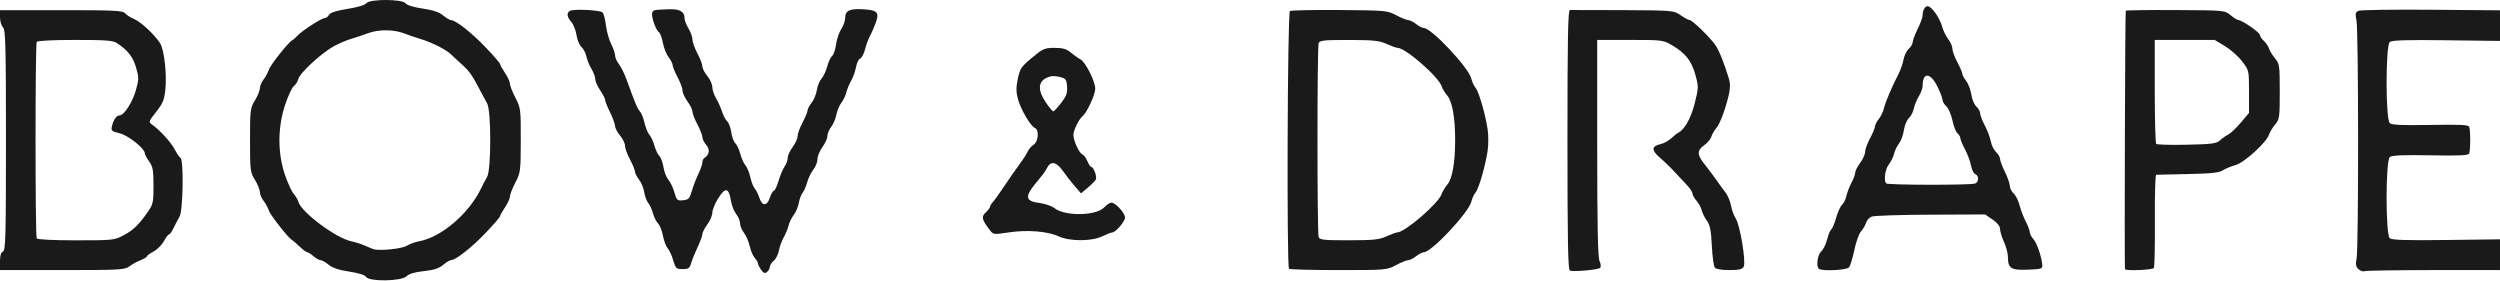
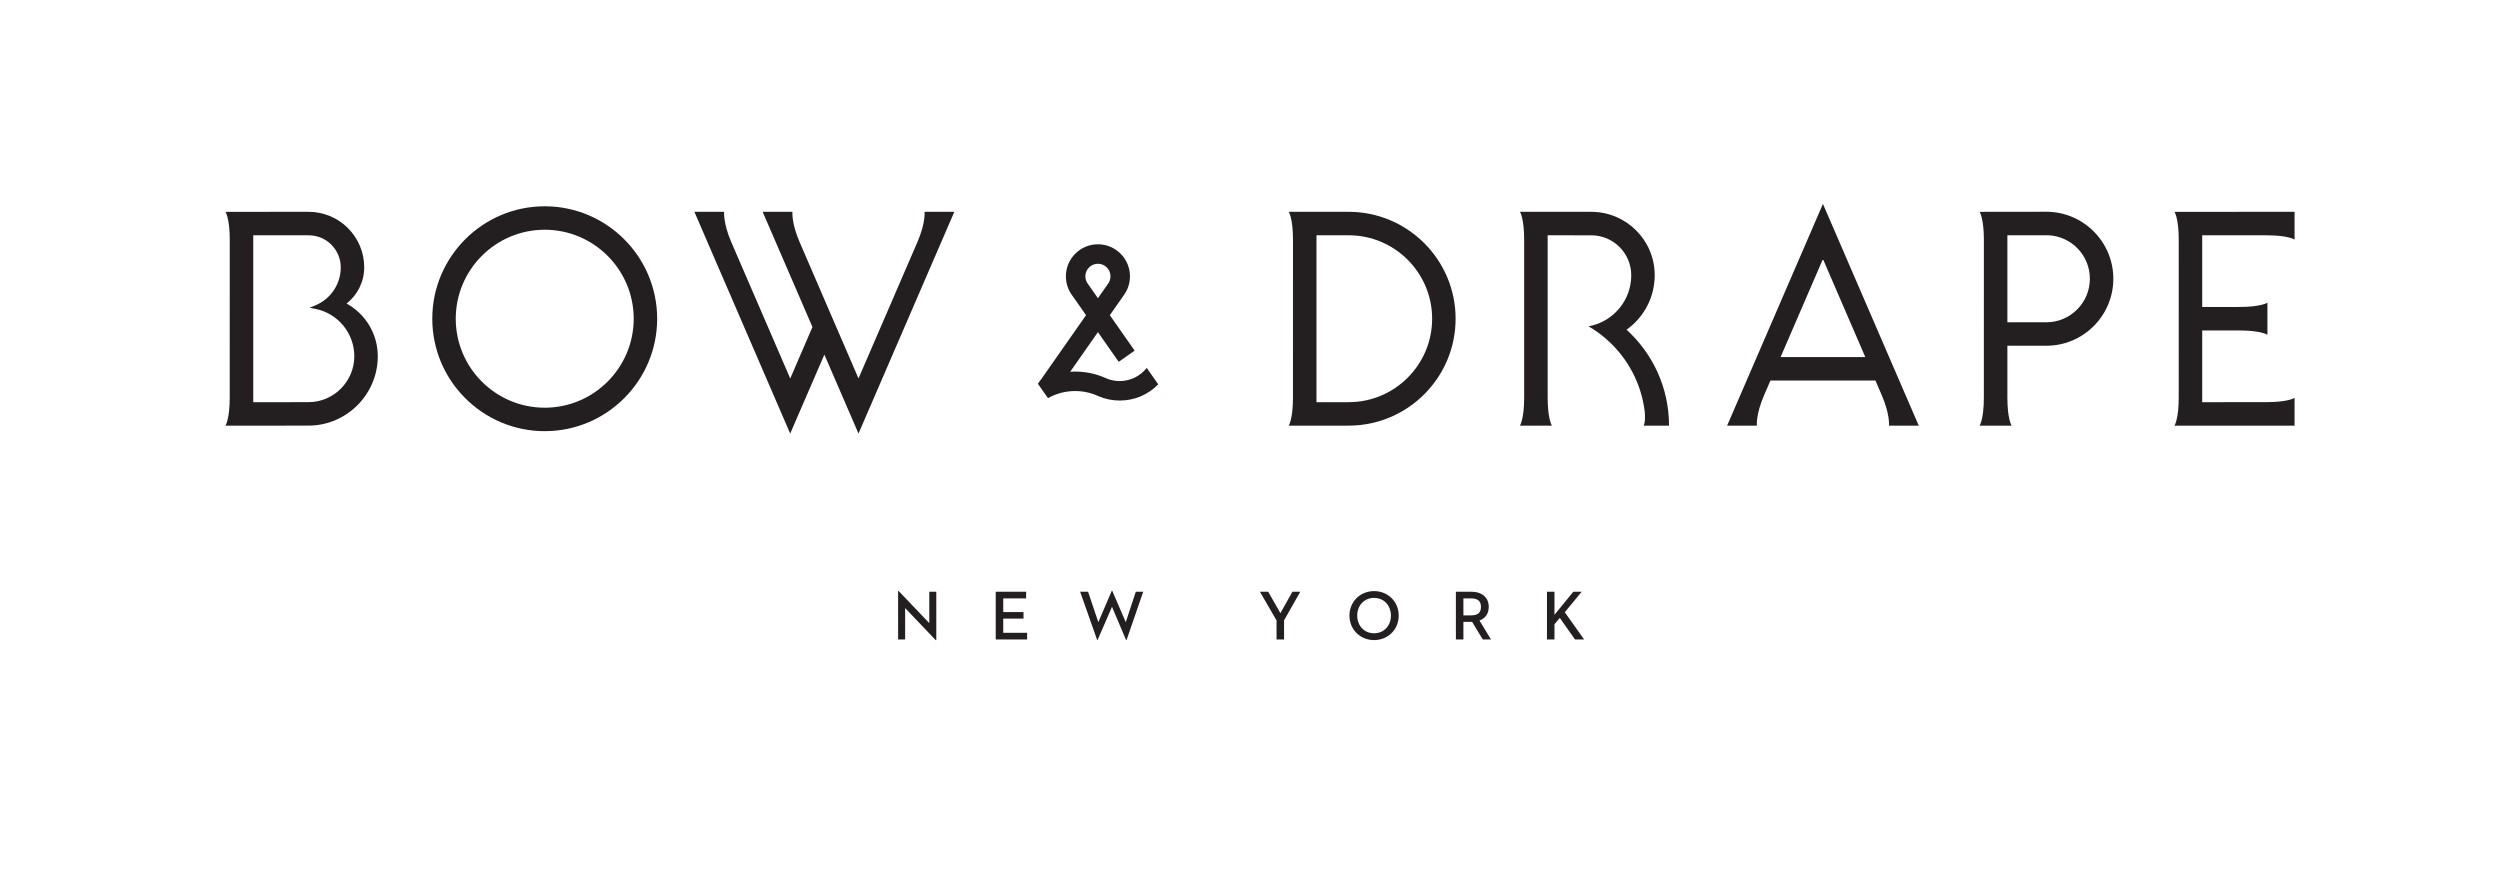
- <svg xmlns="http://www.w3.org/2000/svg" id="svg3103" version="1.1" width="400.088" height="44.865">
+ <svg xmlns="http://www.w3.org/2000/svg" id="svg3103" version="1.1" width="617.062" height="214.562">
  <defs id="defs3107" />
-   <g id="g3113" transform="matrix(0.3175296,0,0,0.3175296,0,0.03958345)">
-     <path style="fill:#1a1a1a" d="m 184.495,139.44 c -0.626,-0.982 -3.772,-1.975 -8.495,-2.681 -5.162,-0.771 -8.381,-1.843 -10.327,-3.44 C 164.119,132.044 162.275,131 161.576,131 c -0.699,0 -2.308,-0.9 -3.576,-2 -1.268,-1.1 -2.691,-2 -3.162,-2 -0.471,0 -2.244,-1.327 -3.941,-2.948 -1.697,-1.621 -3.38,-3.084 -3.741,-3.25 C 145.487,120.034 136.186,108.225 135.498,106 c -0.425,-1.375 -1.611,-3.573 -2.635,-4.885 -1.024,-1.312 -1.876,-3.337 -1.894,-4.5 C 130.952,95.452 129.829,92.7 128.474,90.5 c -2.349,-3.814 -2.464,-4.745 -2.464,-20 0,-15.255 0.115,-16.186 2.464,-20 1.355,-2.2 2.478,-4.952 2.495,-6.115 0.017,-1.163 0.869,-3.188 1.894,-4.5 1.024,-1.312 2.21,-3.51 2.635,-4.885 0.727,-2.352 10.058,-14.088 11.808,-14.852 0.443,-0.194 1.629,-1.236 2.635,-2.315 C 152.323,15.276 162.076,9 163.667,9 c 0.679,0 1.65,-0.743 2.158,-1.651 0.632,-1.129 3.575,-2.073 9.3,-2.984 5.03,-0.8 8.819,-1.938 9.486,-2.849 1.615,-2.206 18.184,-2.18 19.801,0.032 0.687,0.94 4.068,1.978 8.61,2.644 5.247,0.769 8.322,1.799 10.305,3.452 1.555,1.296 3.355,2.364 4,2.374 2.378,0.037 10.351,6.31 17.413,13.699 3.993,4.179 7.261,7.957 7.261,8.396 0,0.439 1.125,2.456 2.5,4.482 1.375,2.026 2.5,4.48 2.5,5.452 0,0.972 1.238,4.153 2.75,7.069 2.673,5.152 2.749,5.753 2.717,21.448 -0.032,15.584 -0.128,16.33 -2.75,21.384 C 258.223,94.828 257,97.98 257,98.953 c 0,0.972 -1.125,3.426 -2.5,5.452 -1.375,2.026 -2.5,4.043 -2.5,4.482 0,0.439 -3.267,4.217 -7.261,8.396 -7.061,7.389 -15.035,13.662 -17.413,13.699 -0.645,0.01 -2.455,1.096 -4.021,2.414 -2.097,1.765 -4.654,2.589 -9.707,3.13 -4.62,0.495 -7.47,1.345 -8.729,2.604 -2.535,2.535 -18.798,2.782 -20.375,0.309 z m 20.566,-15.719 c 1.342,-0.865 4.204,-1.896 6.36,-2.29 11.1,-2.031 25.092,-14.056 31.119,-26.745 0.832,-1.752 2.17,-4.311 2.972,-5.686 2.091,-3.583 2.096,-33.401 0.007,-37 -0.798,-1.375 -2.378,-4.3 -3.51,-6.5 C 238.189,38.081 236.513,35.666 233.038,32.577 231.135,30.885 228.676,28.6 227.573,27.5 225.041,24.973 217.843,21.292 212,19.537 c -2.475,-0.744 -6.3,-2.049 -8.5,-2.901 -5.088,-1.97 -12.86,-1.982 -18,-0.028 -2.2,0.836 -6.025,2.114 -8.5,2.839 -2.475,0.725 -6.548,2.485 -9.051,3.91 -6.33,3.604 -16.829,13.319 -17.565,16.252 -0.336,1.34 -1.362,2.989 -2.278,3.664 -0.917,0.675 -2.89,4.881 -4.386,9.348 -3.801,11.354 -3.847,24.434 -0.124,35.304 1.427,4.166 3.4,8.475 4.385,9.575 0.985,1.1 2.093,2.998 2.463,4.218 1.596,5.267 18.898,18.137 26.558,19.754 1.925,0.406 4.85,1.326 6.5,2.044 1.65,0.718 3.675,1.562 4.5,1.877 2.817,1.074 14.593,-0.08 17.061,-1.671 z M 383.59,135.825 C 382.716,134.577 382,133.128 382,132.606 c 0,-0.522 -0.716,-1.739 -1.59,-2.706 -0.875,-0.966 -2.016,-3.652 -2.536,-5.967 -0.52,-2.315 -1.83,-5.333 -2.91,-6.706 C 373.884,115.854 373,113.727 373,112.5 c 0,-1.227 -0.885,-3.355 -1.967,-4.73 -1.082,-1.375 -2.263,-4.352 -2.625,-6.616 -1.07,-6.694 -2.811,-7.101 -6.338,-1.483 -1.668,2.656 -3.041,5.98 -3.051,7.385 -0.01,1.406 -1.144,4.081 -2.519,5.944 -1.375,1.864 -2.5,4.044 -2.5,4.844 0,0.801 -1.076,3.751 -2.391,6.556 -1.315,2.805 -2.788,6.45 -3.274,8.1 -0.76,2.579 -1.365,3 -4.315,3 -3.196,0 -3.519,-0.302 -4.705,-4.399 -0.7,-2.419 -1.957,-5.154 -2.792,-6.076 -0.835,-0.923 -1.905,-3.749 -2.378,-6.28 -0.473,-2.532 -1.582,-5.325 -2.465,-6.207 -0.883,-0.883 -2.05,-3.218 -2.594,-5.189 -0.544,-1.971 -1.625,-4.319 -2.402,-5.216 -0.777,-0.897 -1.671,-3.326 -1.988,-5.397 -0.316,-2.071 -1.502,-4.944 -2.635,-6.385 C 320.927,88.909 320,87.095 320,86.319 c 0,-0.776 -1.125,-3.524 -2.5,-6.107 -1.375,-2.583 -2.5,-5.678 -2.5,-6.877 0,-1.2 -1.125,-3.518 -2.5,-5.152 -1.375,-1.634 -2.514,-3.806 -2.531,-4.827 C 309.952,62.335 308.831,59.25 307.478,56.5 c -1.353,-2.75 -2.464,-5.543 -2.469,-6.206 -0.005,-0.663 -1.134,-2.863 -2.509,-4.89 -1.375,-2.026 -2.5,-4.581 -2.5,-5.676 0,-1.096 -0.851,-3.396 -1.892,-5.11 -1.041,-1.715 -2.191,-4.534 -2.557,-6.264 -0.365,-1.73 -1.492,-3.895 -2.503,-4.81 -1.011,-0.915 -2.132,-3.617 -2.49,-6.004 -0.358,-2.387 -1.53,-5.354 -2.604,-6.593 -2.248,-2.592 -2.49,-4.497 -0.711,-5.597 1.673,-1.034 14.947,-0.437 16.36,0.736 0.618,0.513 1.418,3.437 1.778,6.498 0.36,3.061 1.546,7.314 2.637,9.451 1.09,2.137 1.983,4.743 1.983,5.791 0,1.048 0.866,3.006 1.924,4.351 1.058,1.346 2.811,4.894 3.895,7.885 4.391,12.116 5.393,14.503 6.7,15.953 0.751,0.833 1.8,3.453 2.332,5.822 0.532,2.369 1.639,5.062 2.458,5.985 0.82,0.923 1.948,3.36 2.506,5.416 0.558,2.056 1.666,4.388 2.461,5.183 0.795,0.795 1.755,3.383 2.134,5.751 0.379,2.368 1.49,5.211 2.469,6.317 0.979,1.106 2.333,3.95 3.008,6.32 1.146,4.022 1.438,4.288 4.382,4 2.78,-0.272 3.304,-0.829 4.417,-4.691 0.695,-2.41 2.174,-6.265 3.288,-8.566 C 353.089,85.251 354,82.637 354,81.743 c 0,-0.894 0.448,-1.902 0.995,-2.24 2.543,-1.572 2.946,-4.266 0.977,-6.537 C 354.887,71.717 354,69.93 354,68.996 c 0,-0.934 -1.125,-3.814 -2.5,-6.4 -1.375,-2.586 -2.5,-5.491 -2.5,-6.455 0,-0.964 -1.125,-3.278 -2.5,-5.141 -1.375,-1.864 -2.5,-4.317 -2.5,-5.452 0,-1.135 -1.125,-4.177 -2.5,-6.76 -1.375,-2.583 -2.5,-5.331 -2.5,-6.107 0,-0.776 -0.908,-2.565 -2.017,-3.975 -1.109,-1.41 -2.412,-4.678 -2.894,-7.261 -0.483,-2.583 -1.405,-5.022 -2.049,-5.421 -1.533,-0.947 -3.963,-8.06 -3.323,-9.727 0.55,-1.434 0.554,-1.435 8.119,-1.756 C 342.551,4.298 345,5.649 345,9.047 c 0,1.047 0.898,3.378 1.996,5.179 1.098,1.801 1.998,4.307 2,5.57 0.002,1.263 1.129,4.409 2.504,6.992 1.375,2.583 2.5,5.535 2.5,6.56 0,1.025 1.125,3.201 2.5,4.835 1.375,1.634 2.5,4.121 2.5,5.526 0,1.405 0.845,3.958 1.879,5.673 1.033,1.715 2.406,4.77 3.051,6.788 0.645,2.019 1.802,4.193 2.572,4.832 0.77,0.639 1.696,3.135 2.058,5.548 0.362,2.412 1.281,4.903 2.042,5.535 0.761,0.632 1.879,3.009 2.484,5.282 0.605,2.273 1.774,4.889 2.597,5.812 0.823,0.923 1.933,3.616 2.465,5.985 0.532,2.369 1.558,4.988 2.279,5.822 0.721,0.833 1.745,2.865 2.275,4.515 1.394,4.343 3.856,4.368 5.279,0.055 0.645,-1.955 1.571,-3.555 2.057,-3.555 0.486,0 1.553,-2.253 2.371,-5.007 0.818,-2.754 2.185,-6.004 3.039,-7.223 C 396.302,82.552 397,80.618 397,79.472 397,78.326 398.125,75.864 399.5,74 c 1.375,-1.864 2.5,-4.359 2.5,-5.545 0,-1.186 1.125,-4.273 2.5,-6.859 1.375,-2.586 2.5,-5.292 2.5,-6.014 0,-0.722 0.927,-2.491 2.06,-3.932 1.133,-1.441 2.318,-4.314 2.632,-6.385 0.315,-2.071 1.372,-4.666 2.35,-5.766 0.978,-1.1 2.272,-3.86 2.875,-6.134 0.603,-2.273 1.711,-4.644 2.463,-5.267 0.751,-0.624 1.652,-3.264 2,-5.866 0.349,-2.603 1.528,-6.083 2.62,-7.733 1.092,-1.65 1.989,-4.222 1.993,-5.715 0.009,-3.532 2.237,-4.607 8.8,-4.248 7.343,0.402 8.457,1.502 6.665,6.58 -0.773,2.192 -2.08,5.199 -2.903,6.684 -0.824,1.484 -1.965,4.565 -2.537,6.846 -0.572,2.281 -1.685,4.395 -2.474,4.697 -0.789,0.303 -1.739,2.261 -2.111,4.353 -0.372,2.091 -1.464,5.153 -2.427,6.803 -0.962,1.65 -2.061,4.314 -2.44,5.921 -0.38,1.607 -1.512,3.965 -2.516,5.241 -1.004,1.276 -2.138,3.988 -2.52,6.026 -0.382,2.038 -1.558,4.803 -2.613,6.144 C 417.863,65.173 417,67.247 417,68.441 c 0,1.194 -1.125,3.696 -2.5,5.559 -1.375,1.864 -2.5,4.59 -2.5,6.059 0,1.469 -0.938,3.864 -2.085,5.321 -1.147,1.458 -2.541,4.331 -3.099,6.385 -0.558,2.054 -1.588,4.409 -2.288,5.234 -0.701,0.825 -1.568,3.142 -1.927,5.149 -0.359,2.007 -1.513,4.742 -2.565,6.079 -1.051,1.337 -2.222,3.745 -2.602,5.351 -0.38,1.607 -1.478,4.271 -2.44,5.921 -0.962,1.65 -2.032,4.589 -2.376,6.531 -0.344,1.942 -1.524,4.3 -2.622,5.24 -1.098,0.94 -1.996,2.333 -1.996,3.096 0,0.763 -0.634,1.914 -1.41,2.557 -1.118,0.928 -1.739,0.701 -3,-1.1 z M 791.25,136.267 C 790.267,135.926 790,121.852 790,70.417 c 0,-51.626 0.264,-65.433 1.25,-65.493 0.688,-0.042 12.725,-0.016 26.75,0.058 25.297,0.134 25.528,0.154 29.054,2.577 C 849.008,8.901 851.053,10 851.599,10 c 1.302,0 10.347,8.78 12.901,12.522 1.944,2.849 4.481,9.104 6.777,16.708 0.83,2.75 0.834,4.984 0.014,8.5 -1.74,7.463 -4.425,14.582 -6.325,16.769 -0.955,1.1 -2.04,3.001 -2.41,4.224 -0.371,1.223 -1.997,3.166 -3.615,4.318 -3.775,2.688 -3.708,4.816 0.309,9.803 1.788,2.219 4.375,5.668 5.75,7.664 1.375,1.996 3.448,4.835 4.606,6.31 1.158,1.475 2.429,4.481 2.824,6.681 0.395,2.2 1.467,5.125 2.383,6.5 2.162,3.247 5.254,21.879 4.025,24.25 -0.72,1.387 -2.222,1.75 -7.25,1.75 -3.875,0 -6.73,-0.486 -7.339,-1.25 -0.548,-0.688 -1.217,-5.669 -1.487,-11.071 -0.382,-7.667 -0.922,-10.409 -2.461,-12.5 -1.084,-1.474 -2.258,-3.834 -2.608,-5.245 -0.351,-1.411 -1.55,-3.617 -2.665,-4.903 C 853.912,99.746 853,98.103 853,97.381 c 0,-0.722 -1.238,-2.605 -2.75,-4.186 -1.512,-1.58 -4.367,-4.633 -6.343,-6.784 -1.976,-2.151 -5.292,-5.359 -7.37,-7.128 -4.29,-3.654 -4.192,-5.761 0.316,-6.751 1.644,-0.361 4.122,-1.707 5.508,-2.991 1.385,-1.284 2.884,-2.498 3.329,-2.697 3.194,-1.431 6.506,-7.237 8.399,-14.723 2.014,-7.965 2.03,-8.503 0.42,-14.447 C 852.604,30.639 849.464,26.634 842.78,22.717 838.241,20.057 837.797,20 821.572,20 L 805,20 l 0,54.453 c 0,39.523 0.322,55.159 1.173,57.027 0.712,1.563 0.81,2.909 0.25,3.426 -1.027,0.948 -13.211,2.04 -15.173,1.361 z m 397.352,-0.807 c -1.276,-1.276 -1.478,-2.492 -0.879,-5.308 1.043,-4.902 0.999,-114.53 -0.048,-119.826 -0.703,-3.554 -0.554,-4.297 1,-5 1.004,-0.454 17.463,-0.696 36.575,-0.538 l 34.75,0.287 6e-4,7.713 7e-4,7.713 -27.046,-0.335 c -20.083,-0.249 -27.42,-0.024 -28.501,0.872 -2.154,1.788 -2.144,39.146 0.011,40.934 1.072,0.89 6.58,1.124 20.49,0.872 15.163,-0.274 19.127,-0.074 19.534,0.988 0.281,0.732 0.51,3.733 0.51,6.668 0,2.935 -0.23,5.936 -0.51,6.668 -0.407,1.062 -4.371,1.262 -19.534,0.988 -13.909,-0.252 -19.418,-0.017 -20.49,0.872 -2.155,1.789 -2.165,39.147 -0.011,40.934 1.081,0.897 8.418,1.121 28.501,0.872 l 27.046,-0.335 -7e-4,7.75 -6e-4,7.75 -33.418,0 c -18.38,0 -34.072,0.251 -34.871,0.558 -0.799,0.307 -2.198,-0.188 -3.109,-1.098 z M 0,131.607 c 0,-2.982 0.482,-4.578 1.5,-4.969 C 2.808,126.136 3,118.978 3,70.603 3,22.638 2.797,14.94 1.5,13.643 0.675,12.818 0,10.536 0,8.571 L 0,5 30.878,5 c 26.736,0 31.051,0.209 32.17,1.558 0.711,0.857 2.813,2.193 4.672,2.969 3.333,1.393 10.056,7.674 12.965,12.114 2.039,3.112 3.462,15.475 2.671,23.199 -0.553,5.397 -1.254,7.118 -4.65,11.414 -3.813,4.824 -3.911,5.12 -2.102,6.386 3.899,2.729 9.611,8.982 11.458,12.542 1.051,2.025 2.367,3.964 2.924,4.309 1.68,1.039 1.271,26.518 -0.474,29.509 -0.802,1.375 -2.152,3.962 -2.999,5.75 -0.847,1.788 -1.882,3.25 -2.299,3.25 -0.418,0 -1.583,1.529 -2.589,3.398 -1.006,1.869 -3.359,4.221 -5.227,5.227 C 75.529,127.631 74,128.748 74,129.106 c 0,0.358 -1.462,1.238 -3.25,1.955 -1.788,0.717 -4.323,2.122 -5.635,3.121 C 62.927,135.85 60.139,136 31.365,136 L 0,136 0,131.607 z m 62.412,-13.213 c 4.909,-2.613 7.604,-5.26 12.401,-12.179 2.31,-3.332 2.573,-4.651 2.558,-12.811 -0.014,-7.724 -0.345,-9.558 -2.194,-12.154 C 73.98,79.567 73,77.751 73,77.213 c 0,-2.434 -8.193,-9.024 -12.597,-10.133 -4.329,-1.09 -4.56,-1.318 -3.921,-3.863 0.799,-3.184 2.315,-5.216 3.891,-5.216 2.153,-5.7e-5 6.431,-6.669 8.105,-12.636 1.557,-5.548 1.563,-6.417 0.08,-11.517 C 67.005,28.504 64.522,25.327 59.027,21.653 56.948,20.262 53.583,20 37.837,20 c -11.195,0 -18.963,0.395 -19.327,0.984 -0.795,1.286 -0.795,97.747 0,99.032 C 18.875,120.606 26.807,121 38.317,121 c 18.769,0 19.309,-0.058 24.095,-2.606 z m 587.255,16.94 c -1.221,-1.221 -0.783,-129.143 0.445,-129.902 0.611,-0.378 11.886,-0.604 25.055,-0.502 23.294,0.18 24.068,0.251 28.538,2.628 C 706.23,8.901 708.947,10 709.741,10 c 0.794,0 2.587,0.9 3.986,2 1.398,1.1 3.149,2 3.89,2 3.866,0 22.621,19.991 23.939,25.517 0.392,1.641 1.36,3.731 2.153,4.645 1.663,1.918 5.131,14.017 6.117,21.338 0.37,2.75 0.365,7.25 -0.011,10 -1.013,7.4 -4.457,19.435 -6.106,21.338 -0.793,0.914 -1.762,3.005 -2.153,4.645 C 740.238,107.009 721.483,127 717.618,127 c -0.741,0 -2.492,0.9 -3.89,2 -1.398,1.1 -3.192,2 -3.986,2 -0.794,0 -3.559,1.125 -6.145,2.5 -4.643,2.469 -5.004,2.5 -28.982,2.5 -13.354,0 -24.58,-0.3 -24.947,-0.667 z M 698.859,118.978 C 701.257,117.89 703.673,117 704.229,117 c 3.883,0 20.942,-14.778 22.385,-19.391 0.363,-1.16 1.654,-3.299 2.869,-4.754 2.486,-2.975 3.918,-11.147 3.918,-22.356 0,-11.209 -1.432,-19.381 -3.918,-22.356 -1.215,-1.454 -2.496,-3.561 -2.847,-4.682 C 725.125,38.626 708.408,24 704.393,24 c -0.646,0 -3.136,-0.89 -5.534,-1.978 -3.698,-1.678 -6.58,-1.981 -19.002,-2 -12.443,-0.019 -14.734,0.216 -15.25,1.56 -0.793,2.066 -0.793,95.77 0,97.836 0.516,1.344 2.807,1.578 15.25,1.56 12.422,-0.019 15.304,-0.322 19.002,-2 z m 217.807,16.355 c -1.408,-1.408 -0.61,-7.074 1.23,-8.74 1.043,-0.944 2.393,-3.687 2.999,-6.096 0.606,-2.408 1.523,-4.639 2.038,-4.957 0.514,-0.318 1.635,-2.986 2.49,-5.929 0.856,-2.943 2.206,-5.891 3.001,-6.551 0.795,-0.66 1.76,-2.631 2.143,-4.381 0.384,-1.749 1.538,-4.749 2.564,-6.666 C 934.16,90.098 935,87.823 935,86.959 935,86.095 936.125,83.864 937.5,82 c 1.375,-1.864 2.5,-4.359 2.5,-5.545 0,-1.186 1.125,-4.273 2.5,-6.859 1.375,-2.586 2.5,-5.292 2.5,-6.014 0,-0.722 0.872,-2.421 1.938,-3.776 1.066,-1.355 2.225,-3.778 2.576,-5.385 0.63,-2.887 3.923,-10.627 7.412,-17.421 0.988,-1.925 2.093,-5.126 2.455,-7.113 0.362,-1.987 1.55,-4.419 2.639,-5.405 1.089,-0.986 1.985,-2.51 1.99,-3.387 0.005,-0.877 1.116,-3.845 2.469,-6.595 1.353,-2.75 2.474,-5.751 2.491,-6.668 C 969.02,5.075 970.132,3 971.556,3 c 1.921,0 6.071,5.85 7.261,10.234 0.557,2.054 1.951,4.927 3.098,6.385 1.147,1.458 2.085,3.606 2.085,4.774 0,1.168 1.125,4.236 2.5,6.819 1.375,2.583 2.5,5.208 2.5,5.834 0,0.626 0.877,2.253 1.949,3.616 1.072,1.363 2.244,4.444 2.604,6.847 0.36,2.403 1.508,5.141 2.551,6.085 1.043,0.943 1.896,2.479 1.896,3.411 0,0.933 1.055,3.679 2.343,6.103 1.289,2.424 2.648,6.029 3.019,8.012 0.372,1.982 1.567,4.411 2.657,5.397 1.089,0.986 1.984,2.51 1.99,3.387 0.01,0.877 1.116,3.845 2.469,6.595 1.353,2.75 2.474,5.943 2.491,7.095 0.017,1.152 0.885,2.867 1.928,3.812 1.043,0.944 2.377,3.601 2.965,5.905 0.587,2.304 1.984,5.971 3.103,8.15 1.119,2.179 2.035,4.625 2.035,5.436 0,0.811 0.837,2.403 1.86,3.539 1.773,1.968 4.108,8.791 4.471,13.064 0.154,1.813 -0.529,2.028 -7.308,2.298 -8.444,0.337 -10.022,-0.668 -10.022,-6.38 0,-1.76 -0.89,-5.161 -1.978,-7.559 -1.088,-2.398 -1.988,-5.355 -2,-6.573 -0.014,-1.423 -1.362,-3.127 -3.772,-4.771 l -3.75,-2.557 -27.5,0.115 c -15.125,0.063 -28.473,0.493 -29.662,0.956 -1.189,0.463 -2.478,1.883 -2.865,3.156 -0.387,1.273 -1.522,3.215 -2.524,4.315 -1.002,1.1 -2.511,5.312 -3.354,9.36 -0.843,4.048 -2.052,7.986 -2.686,8.75 -1.197,1.442 -13.919,2.046 -15.242,0.723 z m 78.752,-42.94 c 1.98,-0.76 2.073,-3.991 0.137,-4.733 -0.795,-0.305 -1.765,-2.262 -2.157,-4.349 -0.391,-2.087 -1.766,-5.777 -3.055,-8.201 C 989.055,72.685 988,70.149 988,69.474 c 0,-0.676 -0.65,-1.768 -1.445,-2.428 -0.795,-0.66 -1.941,-3.589 -2.548,-6.511 -0.606,-2.921 -1.981,-6.106 -3.055,-7.078 C 979.879,52.485 979,50.979 979,50.109 979,49.24 977.801,46.16 976.336,43.264 972.798,36.27 969,36.244 969,43.214 c 0,1.128 -0.851,3.453 -1.892,5.168 -1.041,1.715 -2.191,4.534 -2.557,6.264 -0.365,1.73 -1.492,3.895 -2.503,4.81 -1.011,0.915 -2.134,3.63 -2.494,6.033 -0.36,2.403 -1.464,5.413 -2.452,6.69 -0.988,1.276 -2.118,3.635 -2.511,5.241 -0.393,1.607 -1.587,4.03 -2.652,5.385 -1.87,2.377 -2.641,8.157 -1.271,9.527 0.833,0.833 42.591,0.889 44.752,0.06 z M 1070.978,135.5 c -0.306,-6.831 0.077,-129.888 0.405,-130.216 0.26,-0.26 11.6,-0.411 25.2,-0.337 24.715,0.136 24.729,0.137 27.649,2.594 C 1125.839,8.894 1127.619,10 1128.187,10 c 1.779,0 10.813,6.277 10.813,7.513 0,0.647 0.888,1.981 1.974,2.963 1.086,0.983 2.272,2.74 2.637,3.905 0.364,1.165 1.726,3.39 3.026,4.945 C 1148.871,31.999 1149,32.908 1149,46 c 0,13.092 -0.129,14.001 -2.363,16.673 -1.3,1.555 -2.675,3.823 -3.056,5.04 -1.232,3.937 -12.495,14.186 -16.891,15.37 -2.205,0.594 -5.084,1.784 -6.397,2.644 -1.84,1.206 -5.876,1.635 -17.59,1.872 -8.361,0.169 -15.561,0.328 -16,0.354 -0.439,0.025 -0.73,10.364 -0.647,22.975 0.083,12.611 -0.146,23.411 -0.511,24 -0.642,1.039 -14.521,1.583 -14.567,0.571 z m 47.928,-64.911 c 1.16,-1.051 3.074,-2.401 4.253,-3 1.179,-0.599 3.989,-3.272 6.243,-5.941 l 4.099,-4.852 0,-10.725 c 0,-10.718 0,-10.728 -3.5,-15.304 -1.925,-2.519 -5.82,-5.972 -8.656,-7.674 L 1116.188,20 1101.094,20 1086,20 l 0,25.833 c 0,14.208 0.331,26.164 0.735,26.568 0.404,0.404 7.333,0.592 15.398,0.417 12.76,-0.277 14.937,-0.566 16.772,-2.23 z M 533.555,119.001 c -5.54,-2.58 -15.836,-3.398 -25.098,-1.994 -7.667,1.162 -7.837,1.142 -9.586,-1.162 -4.083,-5.377 -4.39,-6.712 -2.046,-8.896 1.197,-1.115 2.175,-2.427 2.175,-2.916 0,-0.489 0.59,-1.484 1.31,-2.211 0.721,-0.727 3.409,-4.471 5.975,-8.321 2.566,-3.85 6.017,-8.8 7.668,-11 1.652,-2.2 3.446,-4.998 3.988,-6.219 0.542,-1.22 1.901,-2.791 3.021,-3.491 2.38,-1.487 2.863,-7.536 0.669,-8.379 -2.124,-0.815 -7.189,-9.405 -8.575,-14.541 -0.974,-3.612 -0.991,-5.87 -0.076,-10.277 1.066,-5.135 1.716,-6.101 7.148,-10.621 C 525.662,24.368 526.501,24 531.475,24 c 4.171,0 6.003,0.526 8.198,2.351 1.555,1.293 3.727,2.826 4.827,3.405 2.586,1.362 7.5,11.093 7.5,14.851 0,2.989 -4.235,12.111 -6.449,13.892 C 543.748,59.95 541,65.583 541,67.828 c 0,2.871 2.863,9.182 4.44,9.787 0.757,0.291 1.923,1.846 2.59,3.456 0.667,1.61 1.536,2.928 1.931,2.928 1.269,0 3.087,5.095 2.3,6.446 -0.418,0.718 -2.26,2.558 -4.094,4.089 l -3.333,2.783 -3.167,-3.639 c -1.742,-2.002 -4.433,-5.448 -5.982,-7.659 -3.146,-4.492 -6.002,-5.165 -7.785,-1.833 -0.644,1.203 -1.556,2.665 -2.028,3.25 -0.472,0.585 -2.458,3.045 -4.414,5.467 -4.995,6.185 -4.455,8.413 2.237,9.23 2.857,0.349 6.338,1.534 7.736,2.633 5.347,4.206 21.072,3.951 25.111,-0.407 1.203,-1.298 2.839,-2.36 3.635,-2.36 2.053,0 6.822,5.244 6.822,7.5 0,2.018 -4.664,7.477 -6.437,7.534 -0.585,0.019 -2.863,0.903 -5.063,1.966 -5.319,2.569 -16.429,2.57 -21.945,9.9e-4 z m 1.276,-67.242 c 2.645,-3.441 3.204,-4.998 2.964,-8.25 -0.272,-3.682 -0.588,-4.081 -3.877,-4.894 -2.565,-0.634 -4.41,-0.49 -6.5,0.507 -4.262,2.033 -4.402,6.32 -0.401,12.249 1.718,2.546 3.446,4.63 3.84,4.63 0.393,0 2.182,-1.909 3.975,-4.241 z" id="path3115" />
+   <g transform="matrix(1.25,0,0,-1.25,-58.01626,379.8205)" id="g3513">
+     <g transform="translate(355.3974,182.9674)" id="g3092">
+       <path id="path3094" style="fill:#231f20;fill-opacity:1;fill-rule:nonzero;stroke:none" d="m 0,0 3.813,-5.378 -1.802,0 -2.994,4.255 -1.054,-1.247 0,-3.008 -1.484,0 0,9.425 1.484,0 0,-4.56 3.715,4.56 1.663,0 L 0,0 z m -18.539,-0.624 c 1.4,0 1.982,0.554 1.982,1.677 0,1.137 -0.595,1.676 -1.982,1.676 l -1.482,0 0,-3.353 1.482,0 z m -1.482,-4.754 -1.484,0 0,9.425 3.022,0 c 2.204,0 3.464,-1.206 3.464,-2.994 0,-1.317 -0.65,-2.259 -1.829,-2.689 l 2.273,-3.742 -1.621,0 -2.107,3.479 -0.18,0 -1.538,0 0,-3.479 z m -14.312,4.712 c 0,1.997 -1.372,3.493 -3.326,3.493 -1.955,0 -3.327,-1.496 -3.327,-3.493 0,-1.995 1.372,-3.491 3.327,-3.491 1.954,0 3.326,1.496 3.326,3.491 m -8.191,0 c 0,2.786 2.163,4.838 4.865,4.838 2.703,0 4.865,-2.052 4.865,-4.838 0,-2.786 -2.162,-4.837 -4.865,-4.837 -2.702,0 -4.865,2.051 -4.865,4.837 m -17.679,4.713 1.636,0 2.412,-4.228 2.37,4.228 1.553,0 -3.204,-5.655 0,-3.77 -1.482,0 0,3.756 -3.285,5.669 z m -35.499,0 1.567,0 2.024,-6.015 2.661,6.209 0.083,0 2.676,-6.209 1.981,6.015 1.469,0 -3.299,-9.55 -0.083,0 -2.786,6.569 -2.856,-6.569 -0.069,0 -3.368,9.55 z m -16.668,0 6.002,0 0,-1.318 -4.519,0 0,-2.702 4.006,0 0,-1.289 -4.006,0 0,-2.8 4.713,0 0,-1.316 -6.196,0 0,9.425 z m -17.887,-3.229 0,-6.196 -1.387,0 0,9.564 0.112,0 6.044,-6.334 0,6.195 1.384,0 0,-9.564 -0.11,0 -6.043,6.335 z" />
+     </g>
+     <g transform="translate(153.9736,223.3512)" id="g3096">
+       <path id="path3098" style="fill:#231f20;fill-opacity:1;fill-rule:nonzero;stroke:none" d="m 0,0 c -9.688,0 -17.569,7.882 -17.569,17.569 0,9.688 7.881,17.571 17.569,17.571 9.688,0 17.57,-7.883 17.57,-17.571 C 17.57,7.882 9.688,0 0,0 m 0,39.772 c -12.243,0 -22.203,-9.96 -22.203,-22.203 0,-12.242 9.96,-22.202 22.203,-22.202 12.243,0 22.203,9.96 22.203,22.202 0,12.243 -9.96,22.203 -22.203,22.203" />
+     </g>
+     <g transform="translate(263.2099,244.9742)" id="g3100">
+       <path id="path3102" style="fill:#231f20;fill-opacity:1;fill-rule:nonzero;stroke:none" d="M 0,0 1.982,2.831 C 2.307,3.261 2.48,3.777 2.48,4.32 2.48,5.688 1.368,6.802 0,6.802 c -1.369,0 -2.48,-1.114 -2.48,-2.482 0,-0.543 0.172,-1.059 0.501,-1.495 L -1.982,2.831 0,0 z m 4.304,-20.21 c -1.477,0 -2.907,0.299 -4.249,0.886 l -0.08,0.037 c -1.413,0.633 -2.919,0.954 -4.479,0.954 -1.883,0 -3.736,-0.485 -5.366,-1.402 l -1.984,2.834 0.53,0.751 0.049,0.046 8.927,12.751 -2.754,3.936 -0.019,0.014 c -0.777,1.063 -1.205,2.361 -1.205,3.723 0,3.49 2.838,6.327 6.326,6.327 3.488,0 6.326,-2.837 6.326,-6.327 0,-1.362 -0.427,-2.661 -1.234,-3.755 L 2.348,-3.353 7.251,-10.355 4.102,-12.562 0,-6.704 l -5.473,-7.817 0.42,0.017 c 0.183,0.008 0.365,0.016 0.549,0.016 2.105,0 4.14,-0.435 6.05,-1.289 l 0.149,-0.068 c 0.826,-0.344 1.704,-0.519 2.609,-0.519 2.076,0 4.051,0.968 5.334,2.599 l 2.269,-3.241 C 9.891,-19.072 7.196,-20.21 4.304,-20.21" />
+     </g>
+     <g transform="translate(107.3701,224.4449)" id="g3104">
+       <path id="path3106" style="fill:#231f20;fill-opacity:1;fill-rule:nonzero;stroke:none" d="m 0,0 -10.951,-0.001 0,32.951 10.951,0 c 3.489,0 6.328,-2.838 6.328,-6.327 0,-3.317 -1.986,-6.27 -5.057,-7.527 L 0.17,18.646 1.337,18.414 C 5.78,17.533 9.005,13.601 9.005,9.064 9.005,4.098 4.964,0.031 0,0 m 7.48,19.473 c 2.12,1.663 3.481,4.248 3.481,7.15 0,6.044 -4.917,10.962 -10.961,10.962 l -16.434,-0.004 c 0,0 0.843,-1.248 0.843,-5.512 L -15.598,0.877 c 0,-4.264 -0.842,-5.513 -0.842,-5.513 l 16.467,0.003 c 7.505,0.048 13.611,6.193 13.611,13.697 0,4.486 -2.487,8.388 -6.158,10.409" />
+     </g>
+     <g transform="translate(228.9795,262.0289)" id="g3108">
+       <path id="path3110" style="fill:#231f20;fill-opacity:1;fill-rule:nonzero;stroke:none" d="M 0,0 C 0,-0.004 0.224,-2.184 -1.413,-5.97 L -13.048,-32.898 -24.679,-5.97 c -1.635,3.786 -1.412,5.966 -1.412,5.97 l -5.882,0 9.834,-22.749 -4.388,-10.159 -11.642,26.939 C -39.805,-2.184 -39.58,-0.004 -39.58,0 l -5.871,0 18.917,-43.784 6.748,15.592 6.738,-15.591 L 5.872,0 0,0 z" />
+     </g>
+     <g transform="translate(312.7265,224.444)" id="g3112">
+       <path id="path3114" style="fill:#231f20;fill-opacity:1;fill-rule:nonzero;stroke:none" d="m 0,0 -6.359,0 0,32.954 6.359,0 c 9.085,0 16.477,-7.391 16.477,-16.477 C 16.477,7.392 9.085,0 0,0 m 0,37.587 -11.841,0 c 0,0 0.842,-1.254 0.842,-5.517 L -11.006,0.877 c 0,-4.263 -0.842,-5.512 -0.842,-5.512 l 12.204,0.002 0,0.003 c 11.477,0.192 20.754,9.587 20.754,21.107 0,11.64 -9.469,21.11 -21.11,21.11" />
+     </g>
+     <g transform="translate(375.9795,219.8551)" id="g3116">
+       <path id="path3118" style="fill:#231f20;fill-opacity:1;fill-rule:nonzero;stroke:none" d="m 0,0 c -0.012,7.493 -3.249,14.225 -8.389,18.899 3.121,2.218 5.236,5.757 5.524,9.804 0.003,0.048 0.009,0.095 0.011,0.142 0.013,0.222 0.021,0.446 0.024,0.671 0,0.033 0.003,0.065 0.003,0.098 0,0 10e-4,10e-4 10e-4,0.002 l 0,0.037 c 0,6.914 -5.605,12.519 -12.519,12.519 l 0,0.002 -14.09,0 c 0,0 0.829,-1.252 0.829,-5.516 l 0,-31.191 c 0,-4.264 -0.842,-5.513 -0.842,-5.513 l 6.324,0.001 c 0,0 -0.842,1.249 -0.842,5.512 l 0,32.073 8.621,-0.002 c 4.349,0 7.886,-3.538 7.886,-7.885 0,-0.025 -0.002,-0.049 -0.002,-0.075 -0.003,-0.298 -0.017,-0.592 -0.045,-0.884 -0.005,-0.048 -0.009,-0.098 -0.014,-0.148 -0.031,-0.289 -0.075,-0.575 -0.129,-0.858 -0.004,-0.021 -0.007,-0.042 -0.012,-0.065 -0.823,-4.102 -4.097,-7.316 -8.229,-8.057 1.108,-0.646 2.16,-1.378 3.138,-2.199 0.145,-0.12 0.283,-0.247 0.424,-0.371 4.095,-3.606 6.88,-8.662 7.541,-14.368 0.172,-1.978 -0.212,-2.674 -0.212,-2.674 l 0.365,0 4.635,0 c 0,0.014 0.006,0.028 0.001,0.039 C 0.001,-0.005 0.001,-0.002 0,0" />
+     </g>
+     <g transform="translate(398.0058,233.3492)" id="g3120">
+       <path id="path3122" style="fill:#231f20;fill-opacity:1;fill-rule:nonzero;stroke:none" d="M 0,0 8.365,19.359 16.73,0 0,0 z m 27.285,-13.539 -18.92,43.783 -18.92,-43.783 5.872,-10e-4 c 0,0 -0.225,2.181 1.412,5.97 l 1.269,2.937 20.733,0 1.265,-2.937 c 1.638,-3.789 1.412,-5.97 1.412,-5.97 l 5.877,10e-4 z" />
+     </g>
+     <g transform="translate(450.4824,240.2184)" id="g3124">
+       <path id="path3126" style="fill:#231f20;fill-opacity:1;fill-rule:nonzero;stroke:none" d="m 0,0 -7.692,0 0,17.178 8.185,0 C 5.038,16.92 8.597,13.151 8.597,8.596 8.597,3.855 4.74,0 0,0 m 0,21.824 -13.174,-0.016 c 0,0 0.842,-1.248 0.842,-5.512 l -0.007,-31.193 c 0,-4.264 -0.842,-5.512 -0.842,-5.512 l 6.331,10e-4 c 0,0 -0.842,1.248 -0.842,5.512 l 0,10.262 7.692,0 c 7.296,0 13.229,5.935 13.229,13.23 0,7.294 -5.933,13.228 -13.229,13.228" />
+     </g>
+     <g transform="translate(475.7861,262.026)" id="g3128">
+       <path id="path3130" style="fill:#231f20;fill-opacity:1;fill-rule:nonzero;stroke:none" d="M 0,0 C 0,0 0.842,-1.248 0.842,-5.512 L 0.836,-36.704 c 0,-4.264 -0.842,-5.513 -0.842,-5.513 l 23.719,0 0,5.483 c 0,0 -1.25,-0.842 -5.512,-0.842 l -12.725,-0.008 0,14.16 7.365,0 c 4.263,0 5.512,-0.849 5.512,-0.849 l 0,6.332 c 0,0 -1.249,-0.842 -5.512,-0.842 l -7.365,-0.008 0,14.16 12.725,0 c 4.262,0 5.512,-0.842 5.512,-0.842 l 0,5.477 L 0,0 z" />
+     </g>
  </g>
</svg>
